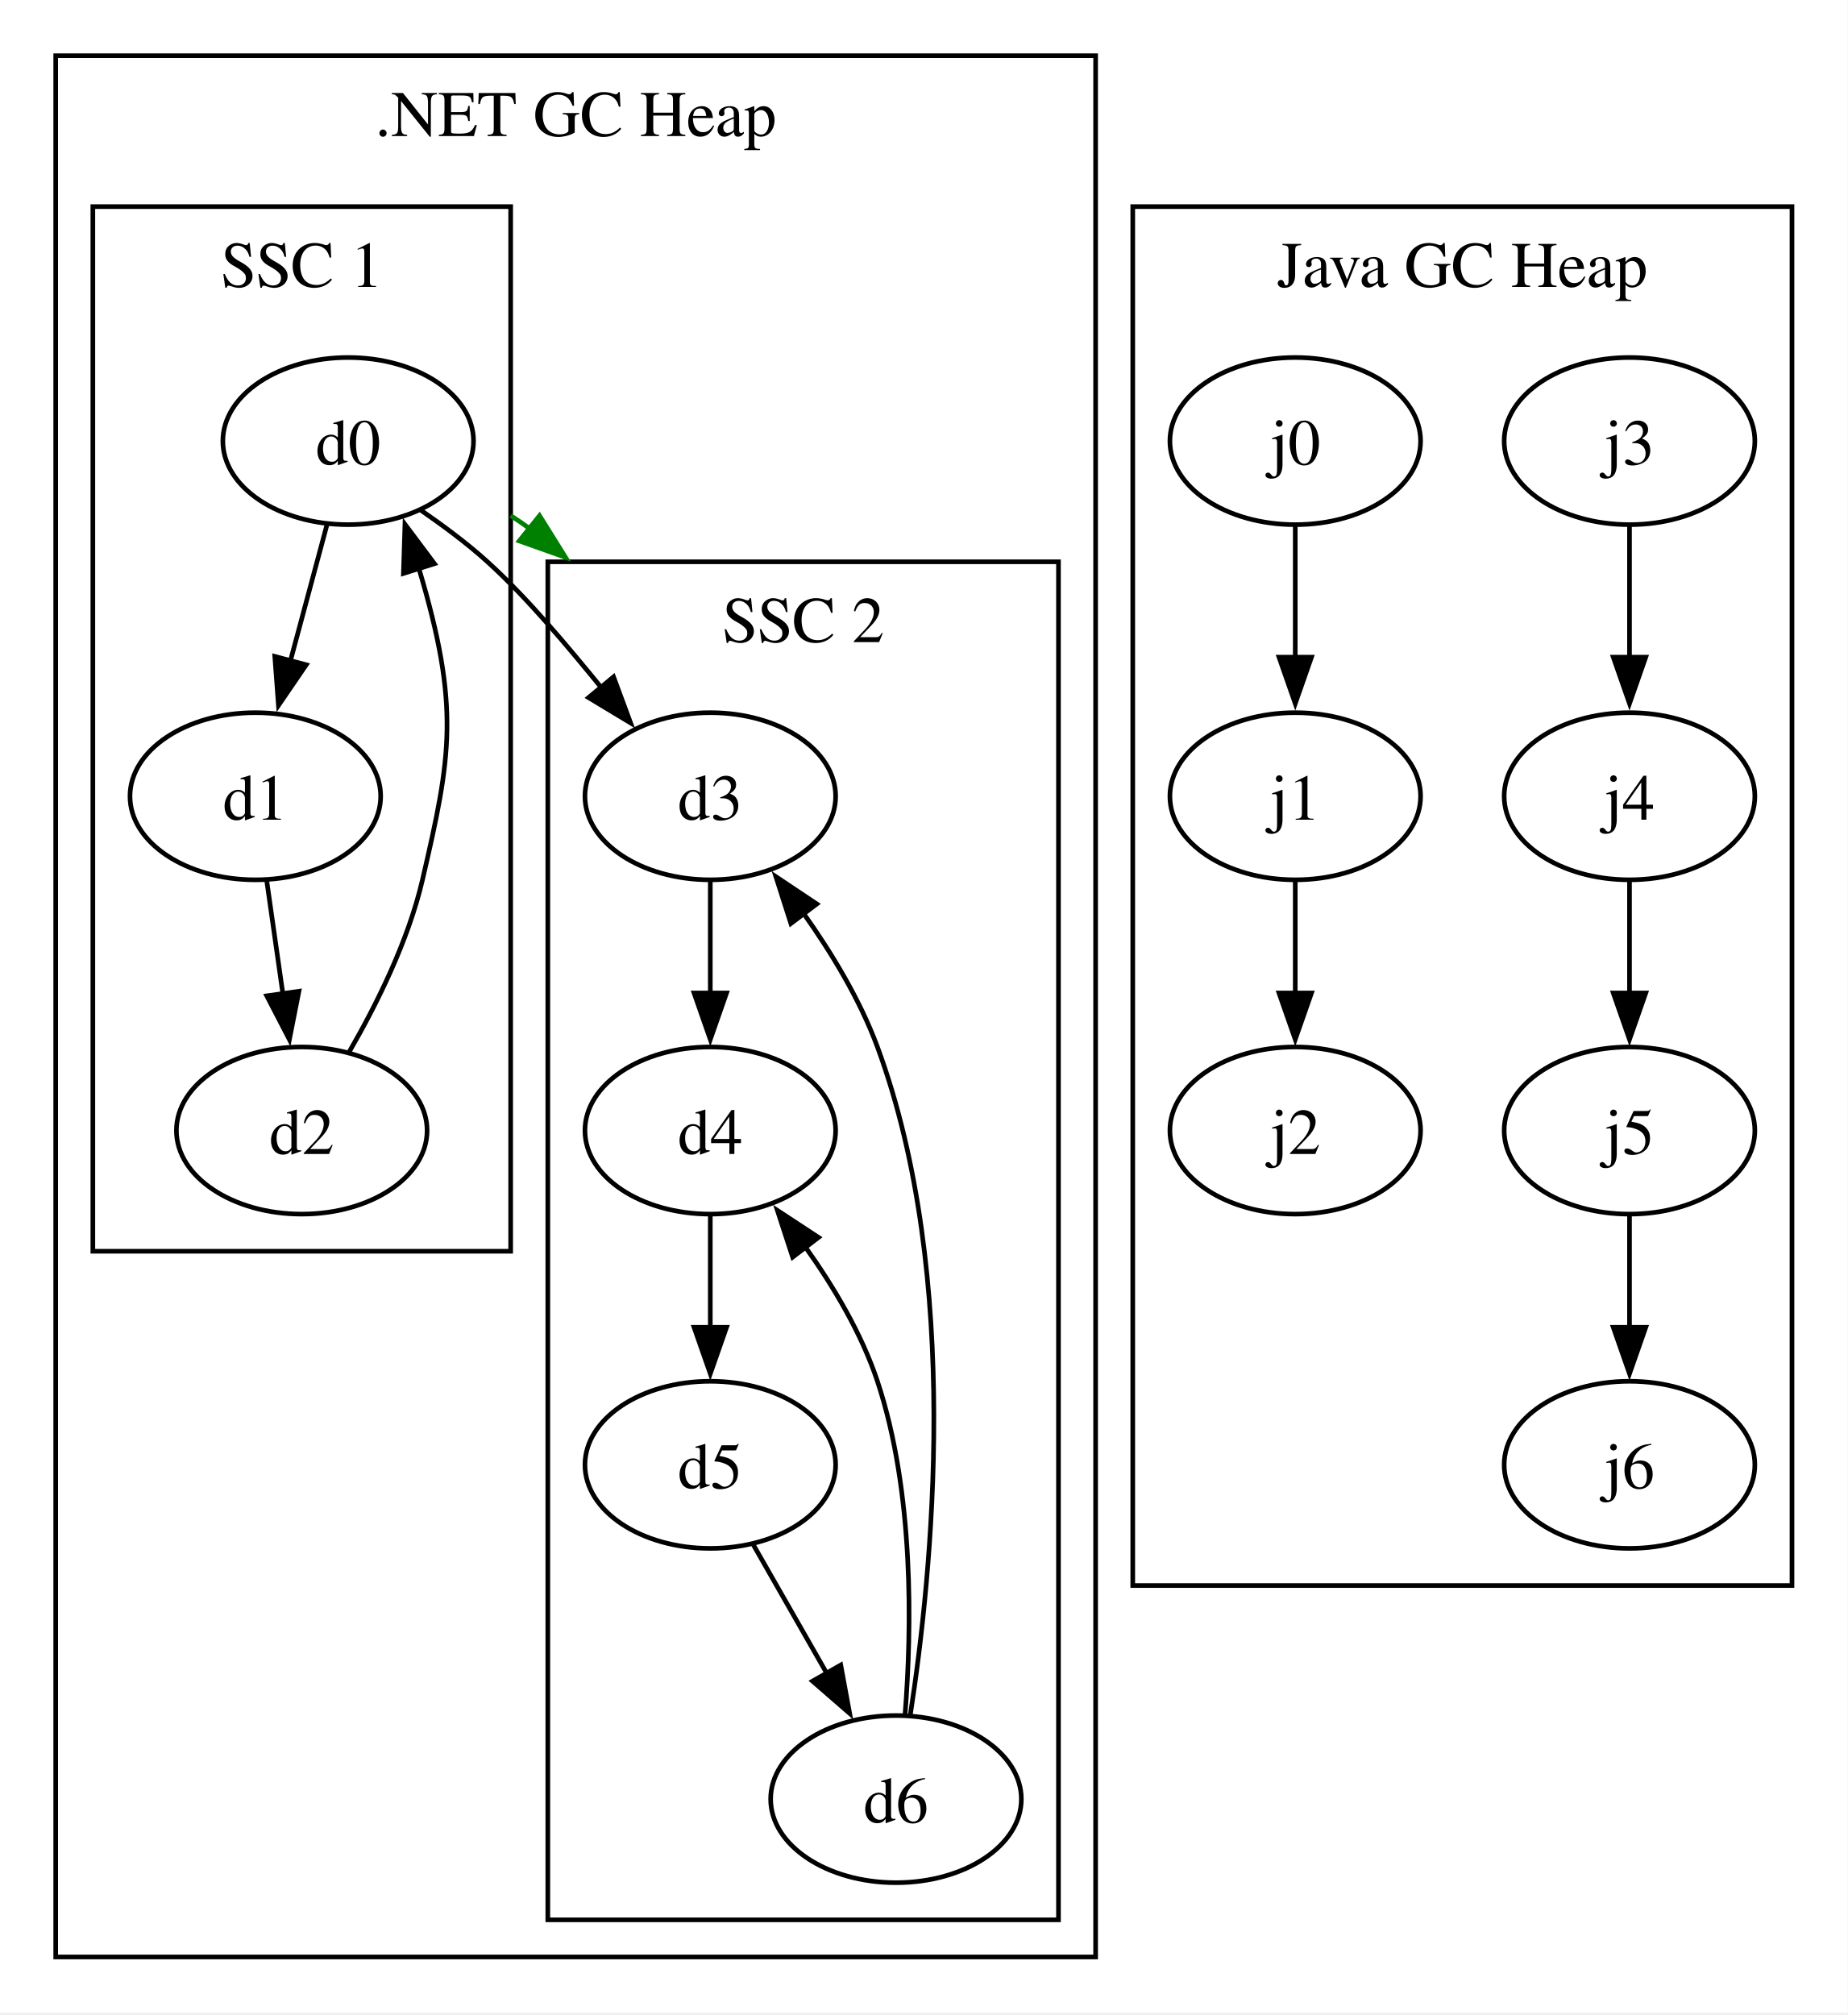
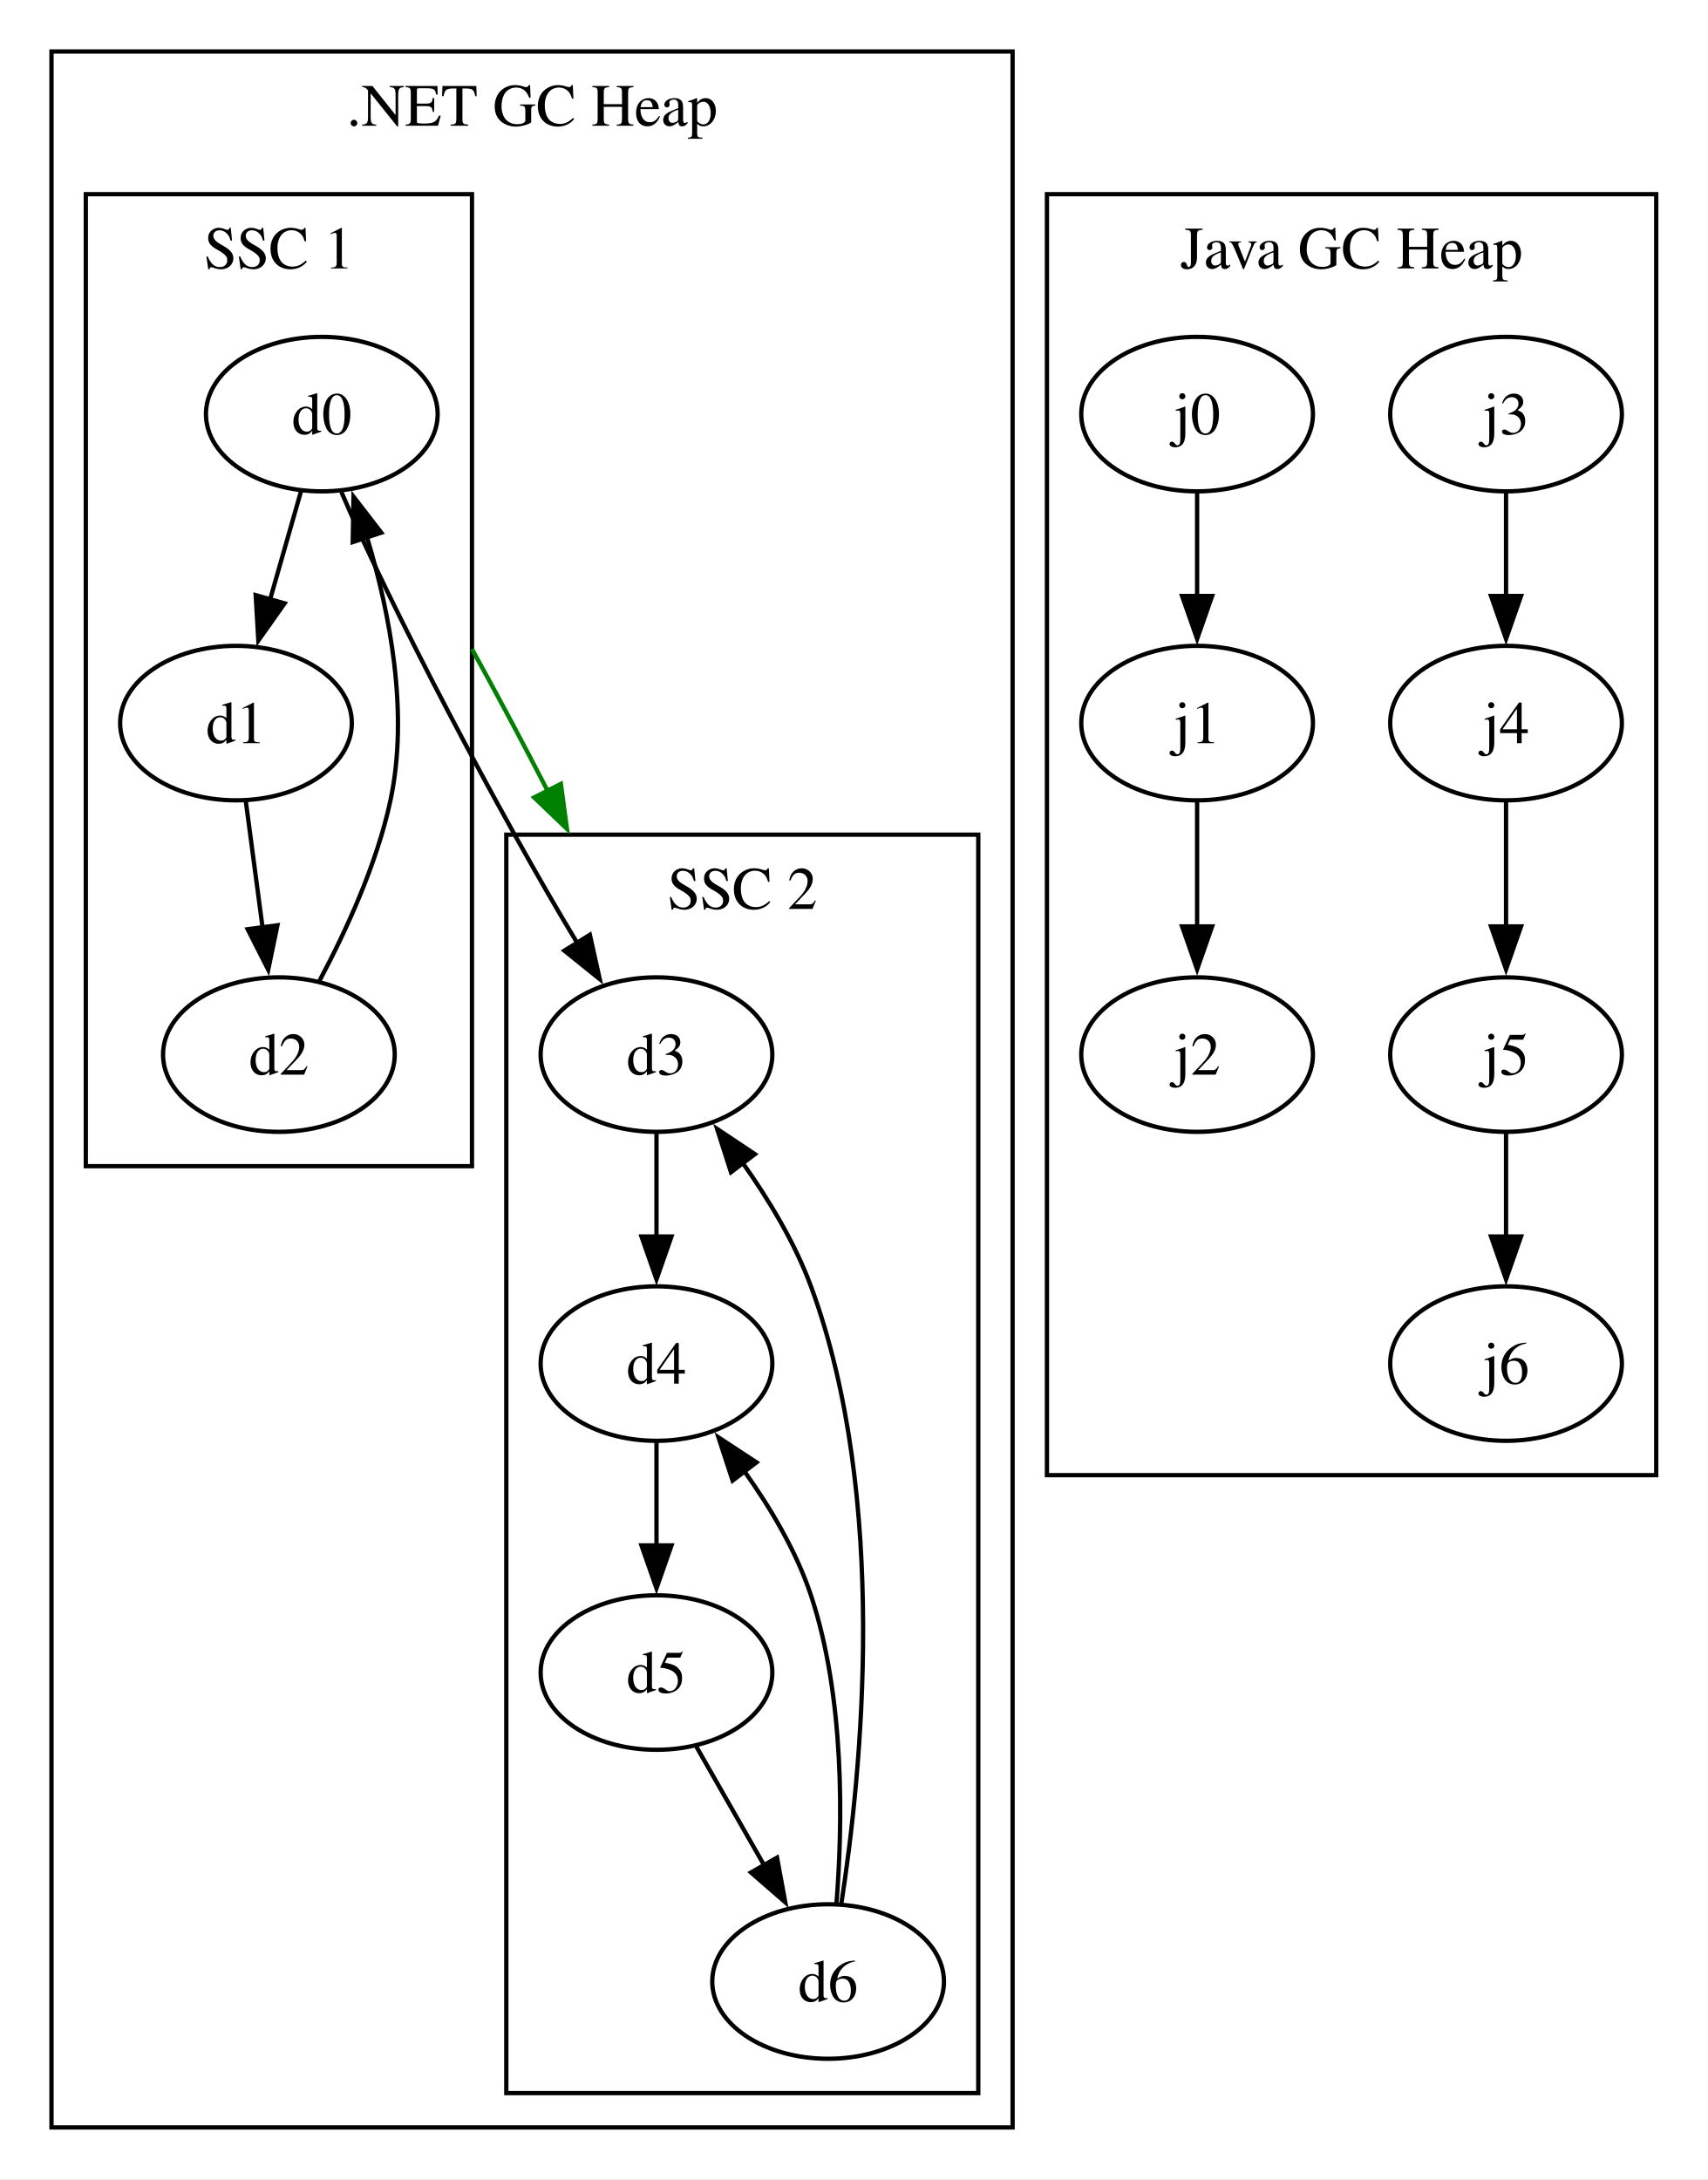
- <svg xmlns="http://www.w3.org/2000/svg" width="398pt" height="434pt" viewBox="0.00 0.00 398.00 434.00">
-   <g id="graph0" class="graph" transform="scale(1 1) rotate(0) translate(4 429.5)">
-     <polygon fill="white" stroke="none" points="-4,4 -4,-429.5 394,-429.5 394,4 -4,4" />
+ <svg xmlns="http://www.w3.org/2000/svg" width="398pt" height="508pt" viewBox="0.00 0.00 398.00 508.00">
+   <g id="graph0" class="graph" transform="scale(1 1) rotate(0) translate(4 503.75)">
+     <polygon fill="white" stroke="none" points="-4,4 -4,-503.75 394,-503.75 394,4 -4,4" />
    <g id="clust1" class="cluster">
-       <polygon fill="none" stroke="black" points="8,-8 8,-417.5 232,-417.5 232,-8 8,-8" />
-       <text xml:space="preserve" text-anchor="middle" x="120" y="-400.2" font-family="Times,serif" font-size="14.00">.NET GC Heap</text>
+       <polygon fill="none" stroke="black" points="8,-8 8,-491.75 232,-491.75 232,-8 8,-8" />
+       <text xml:space="preserve" text-anchor="middle" x="120" y="-474.45" font-family="Times,serif" font-size="14.00">.NET GC Heap</text>
    </g>
    <g id="clust2" class="cluster">
-       <polygon fill="none" stroke="black" points="16,-160 16,-385 106,-385 106,-160 16,-160" />
-       <text xml:space="preserve" text-anchor="middle" x="61" y="-367.7" font-family="Times,serif" font-size="14.00">SSC 1</text>
+       <polygon fill="none" stroke="black" points="16,-232 16,-458.5 106,-458.5 106,-232 16,-232" />
+       <text xml:space="preserve" text-anchor="middle" x="61" y="-441.2" font-family="Times,serif" font-size="14.00">SSC 1</text>
    </g>
    <g id="clust3" class="cluster">
-       <polygon fill="none" stroke="black" points="114,-16 114,-308.5 224,-308.5 224,-16 114,-16" />
-       <text xml:space="preserve" text-anchor="middle" x="169" y="-291.2" font-family="Times,serif" font-size="14.00">SSC 2</text>
+       <polygon fill="none" stroke="black" points="114,-16 114,-309.25 224,-309.25 224,-16 114,-16" />
+       <text xml:space="preserve" text-anchor="middle" x="169" y="-291.95" font-family="Times,serif" font-size="14.00">SSC 2</text>
    </g>
    <g id="clust4" class="cluster">
-       <polygon fill="none" stroke="black" points="240,-88 240,-385 382,-385 382,-88 240,-88" />
-       <text xml:space="preserve" text-anchor="middle" x="311" y="-367.7" font-family="Times,serif" font-size="14.00">Java GC Heap</text>
+       <polygon fill="none" stroke="black" points="240,-160 240,-458.5 382,-458.5 382,-160 240,-160" />
+       <text xml:space="preserve" text-anchor="middle" x="311" y="-441.2" font-family="Times,serif" font-size="14.00">Java GC Heap</text>
    </g>
    <g id="node1" class="node">
-       <ellipse fill="none" stroke="black" cx="71" cy="-334.5" rx="27" ry="18" />
-       <text xml:space="preserve" text-anchor="middle" x="71" y="-329.45" font-family="Times,serif" font-size="14.00">d0</text>
+       <ellipse fill="none" stroke="black" cx="71" cy="-407.25" rx="27" ry="18" />
+       <text xml:space="preserve" text-anchor="middle" x="71" y="-402.57" font-family="Times,serif" font-size="14.00">d0</text>
    </g>
    <g id="node2" class="node">
-       <ellipse fill="none" stroke="black" cx="51" cy="-258" rx="27" ry="18" />
-       <text xml:space="preserve" text-anchor="middle" x="51" y="-252.95" font-family="Times,serif" font-size="14.00">d1</text>
+       <ellipse fill="none" stroke="black" cx="51" cy="-335.25" rx="27" ry="18" />
+       <text xml:space="preserve" text-anchor="middle" x="51" y="-330.57" font-family="Times,serif" font-size="14.00">d1</text>
    </g>
    <g id="edge1" class="edge">
-       <path fill="none" stroke="black" d="M66.46,-316.59C64.13,-307.89 61.22,-297.06 58.55,-287.14" />
-       <polygon fill="black" stroke="black" points="61.96,-286.31 55.98,-277.56 55.19,-288.12 61.96,-286.31" />
+       <path fill="none" stroke="black" d="M66.16,-389.3C64,-381.74 61.39,-372.62 58.96,-364.1" />
+       <polygon fill="black" stroke="black" points="62.33,-363.15 56.21,-354.49 55.59,-365.07 62.33,-363.15" />
    </g>
    <g id="node4" class="node">
      <ellipse fill="none" stroke="black" cx="149" cy="-258" rx="27" ry="18" />
-       <text xml:space="preserve" text-anchor="middle" x="149" y="-252.95" font-family="Times,serif" font-size="14.00">d3</text>
+       <text xml:space="preserve" text-anchor="middle" x="149" y="-253.32" font-family="Times,serif" font-size="14.00">d3</text>
    </g>
    <g id="edge9" class="edge">
-       <path fill="none" stroke="black" d="M86.64,-319.62C91.47,-316.27 96.59,-312.5 101,-308.5 109.78,-300.53 118.12,-290.44 125.49,-281.45" />
-       <polygon fill="black" stroke="black" points="128.16,-283.72 131.84,-273.78 122.77,-279.25 128.16,-283.72" />
+       <path fill="none" stroke="black" d="M75.58,-389.07C86.59,-363.15 112.45,-313.89 130.54,-283.99" />
+       <polygon fill="black" stroke="black" points="133.47,-285.92 135.78,-275.58 127.53,-282.22 133.47,-285.92" />
    </g>
    <g id="edge10" class="edge">
-       <path fill="none" stroke="green" d="M106,-318.46C107.45,-317.51 108.89,-316.52 110.3,-315.5" />
-       <polygon fill="green" stroke="green" points="112.22,-318.44 117.82,-309.45 107.84,-312.99 112.22,-318.44" />
+       <path fill="none" stroke="green" d="M106,-352.5C111.99,-341.66 118.1,-330.2 123.78,-319.16" />
+       <polygon fill="green" stroke="green" points="126.72,-321.09 128.14,-310.59 120.48,-317.92 126.72,-321.09" />
    </g>
    <g id="node3" class="node">
-       <ellipse fill="none" stroke="black" cx="61" cy="-186" rx="27" ry="18" />
-       <text xml:space="preserve" text-anchor="middle" x="61" y="-180.95" font-family="Times,serif" font-size="14.00">d2</text>
+       <ellipse fill="none" stroke="black" cx="61" cy="-258" rx="27" ry="18" />
+       <text xml:space="preserve" text-anchor="middle" x="61" y="-253.32" font-family="Times,serif" font-size="14.00">d2</text>
    </g>
    <g id="edge2" class="edge">
-       <path fill="none" stroke="black" d="M53.47,-239.7C54.53,-232.32 55.78,-223.52 56.96,-215.25" />
-       <polygon fill="black" stroke="black" points="60.39,-216 58.34,-205.6 53.46,-215.01 60.39,-216" />
+       <path fill="none" stroke="black" d="M53.27,-317.17C54.44,-308.39 55.89,-297.44 57.22,-287.42" />
+       <polygon fill="black" stroke="black" points="60.66,-288.14 58.51,-277.77 53.72,-287.22 60.66,-288.14" />
    </g>
    <g id="edge3" class="edge">
-       <path fill="none" stroke="black" d="M71.24,-202.98C77.12,-213.14 83.94,-226.82 87,-240 93.18,-266.64 95.16,-277.12 86.23,-307.07" />
-       <polygon fill="black" stroke="black" points="82.9,-305.99 83.23,-316.58 89.58,-308.09 82.9,-305.99" />
+       <path fill="none" stroke="black" d="M70.45,-275.19C76.51,-286.54 83.82,-302.3 87,-317.25 91.35,-337.68 86.86,-360.92 81.54,-378.53" />
+       <polygon fill="black" stroke="black" points="78.21,-377.43 78.39,-388.02 84.86,-379.63 78.21,-377.43" />
    </g>
    <g id="node5" class="node">
      <ellipse fill="none" stroke="black" cx="149" cy="-186" rx="27" ry="18" />
-       <text xml:space="preserve" text-anchor="middle" x="149" y="-180.95" font-family="Times,serif" font-size="14.00">d4</text>
+       <text xml:space="preserve" text-anchor="middle" x="149" y="-181.32" font-family="Times,serif" font-size="14.00">d4</text>
    </g>
    <g id="edge4" class="edge">
      <path fill="none" stroke="black" d="M149,-239.7C149,-232.41 149,-223.73 149,-215.54" />
      <polygon fill="black" stroke="black" points="152.5,-215.62 149,-205.62 145.5,-215.62 152.5,-215.62" />
    </g>
    <g id="node6" class="node">
      <ellipse fill="none" stroke="black" cx="149" cy="-114" rx="27" ry="18" />
-       <text xml:space="preserve" text-anchor="middle" x="149" y="-108.95" font-family="Times,serif" font-size="14.00">d5</text>
+       <text xml:space="preserve" text-anchor="middle" x="149" y="-109.33" font-family="Times,serif" font-size="14.00">d5</text>
    </g>
    <g id="edge5" class="edge">
      <path fill="none" stroke="black" d="M149,-167.7C149,-160.41 149,-151.73 149,-143.54" />
      <polygon fill="black" stroke="black" points="152.5,-143.62 149,-133.62 145.5,-143.62 152.5,-143.62" />
    </g>
    <g id="node7" class="node">
      <ellipse fill="none" stroke="black" cx="189" cy="-42" rx="27" ry="18" />
-       <text xml:space="preserve" text-anchor="middle" x="189" y="-36.95" font-family="Times,serif" font-size="14.00">d6</text>
+       <text xml:space="preserve" text-anchor="middle" x="189" y="-37.33" font-family="Times,serif" font-size="14.00">d6</text>
    </g>
    <g id="edge6" class="edge">
      <path fill="none" stroke="black" d="M158.28,-96.76C162.97,-88.55 168.79,-78.37 174.09,-69.09" />
      <polygon fill="black" stroke="black" points="177.1,-70.88 179.02,-60.46 171.02,-67.41 177.1,-70.88" />
    </g>
    <g id="edge7" class="edge">
      <path fill="none" stroke="black" d="M192.08,-60.12C196.76,-90.3 203.3,-154.43 185,-204 181.25,-214.16 175.14,-224.26 169.02,-232.87" />
      <polygon fill="black" stroke="black" points="166.36,-230.59 163.13,-240.68 171.94,-234.8 166.36,-230.59" />
    </g>
    <g id="edge8" class="edge">
      <path fill="none" stroke="black" d="M190.95,-60.23C192.4,-78.54 192.95,-108.07 185,-132 181.59,-142.28 175.56,-152.4 169.41,-161.01" />
      <polygon fill="black" stroke="black" points="166.74,-158.73 163.45,-168.8 172.31,-162.98 166.74,-158.73" />
    </g>
    <g id="node8" class="node">
-       <ellipse fill="none" stroke="black" cx="275" cy="-334.5" rx="27" ry="18" />
-       <text xml:space="preserve" text-anchor="middle" x="275" y="-329.45" font-family="Times,serif" font-size="14.00">j0</text>
+       <ellipse fill="none" stroke="black" cx="275" cy="-407.25" rx="27" ry="18" />
+       <text xml:space="preserve" text-anchor="middle" x="275" y="-402.57" font-family="Times,serif" font-size="14.00">j0</text>
    </g>
    <g id="node9" class="node">
-       <ellipse fill="none" stroke="black" cx="275" cy="-258" rx="27" ry="18" />
-       <text xml:space="preserve" text-anchor="middle" x="275" y="-252.95" font-family="Times,serif" font-size="14.00">j1</text>
+       <ellipse fill="none" stroke="black" cx="275" cy="-335.25" rx="27" ry="18" />
+       <text xml:space="preserve" text-anchor="middle" x="275" y="-330.57" font-family="Times,serif" font-size="14.00">j1</text>
    </g>
    <g id="edge11" class="edge">
-       <path fill="none" stroke="black" d="M275,-316.22C275,-307.82 275,-297.49 275,-287.93" />
-       <polygon fill="black" stroke="black" points="278.5,-287.96 275,-277.96 271.5,-287.96 278.5,-287.96" />
+       <path fill="none" stroke="black" d="M275,-388.95C275,-381.66 275,-372.98 275,-364.79" />
+       <polygon fill="black" stroke="black" points="278.5,-364.87 275,-354.87 271.5,-364.87 278.5,-364.87" />
    </g>
    <g id="node10" class="node">
-       <ellipse fill="none" stroke="black" cx="275" cy="-186" rx="27" ry="18" />
-       <text xml:space="preserve" text-anchor="middle" x="275" y="-180.95" font-family="Times,serif" font-size="14.00">j2</text>
+       <ellipse fill="none" stroke="black" cx="275" cy="-258" rx="27" ry="18" />
+       <text xml:space="preserve" text-anchor="middle" x="275" y="-253.32" font-family="Times,serif" font-size="14.00">j2</text>
    </g>
    <g id="edge12" class="edge">
-       <path fill="none" stroke="black" d="M275,-239.7C275,-232.41 275,-223.73 275,-215.54" />
-       <polygon fill="black" stroke="black" points="278.5,-215.62 275,-205.62 271.5,-215.62 278.5,-215.62" />
+       <path fill="none" stroke="black" d="M275,-316.8C275,-308.15 275,-297.5 275,-287.69" />
+       <polygon fill="black" stroke="black" points="278.5,-287.87 275,-277.87 271.5,-287.87 278.5,-287.87" />
    </g>
    <g id="node11" class="node">
-       <ellipse fill="none" stroke="black" cx="347" cy="-334.5" rx="27" ry="18" />
-       <text xml:space="preserve" text-anchor="middle" x="347" y="-329.45" font-family="Times,serif" font-size="14.00">j3</text>
+       <ellipse fill="none" stroke="black" cx="347" cy="-407.25" rx="27" ry="18" />
+       <text xml:space="preserve" text-anchor="middle" x="347" y="-402.57" font-family="Times,serif" font-size="14.00">j3</text>
    </g>
    <g id="node12" class="node">
-       <ellipse fill="none" stroke="black" cx="347" cy="-258" rx="27" ry="18" />
-       <text xml:space="preserve" text-anchor="middle" x="347" y="-252.95" font-family="Times,serif" font-size="14.00">j4</text>
+       <ellipse fill="none" stroke="black" cx="347" cy="-335.25" rx="27" ry="18" />
+       <text xml:space="preserve" text-anchor="middle" x="347" y="-330.57" font-family="Times,serif" font-size="14.00">j4</text>
    </g>
    <g id="edge13" class="edge">
-       <path fill="none" stroke="black" d="M347,-316.22C347,-307.82 347,-297.49 347,-287.93" />
-       <polygon fill="black" stroke="black" points="350.5,-287.96 347,-277.96 343.5,-287.96 350.5,-287.96" />
+       <path fill="none" stroke="black" d="M347,-388.95C347,-381.66 347,-372.98 347,-364.79" />
+       <polygon fill="black" stroke="black" points="350.5,-364.87 347,-354.87 343.5,-364.87 350.5,-364.87" />
    </g>
    <g id="node13" class="node">
-       <ellipse fill="none" stroke="black" cx="347" cy="-186" rx="27" ry="18" />
-       <text xml:space="preserve" text-anchor="middle" x="347" y="-180.95" font-family="Times,serif" font-size="14.00">j5</text>
+       <ellipse fill="none" stroke="black" cx="347" cy="-258" rx="27" ry="18" />
+       <text xml:space="preserve" text-anchor="middle" x="347" y="-253.32" font-family="Times,serif" font-size="14.00">j5</text>
    </g>
    <g id="edge14" class="edge">
+       <path fill="none" stroke="black" d="M347,-316.8C347,-308.15 347,-297.5 347,-287.69" />
+       <polygon fill="black" stroke="black" points="350.5,-287.87 347,-277.87 343.5,-287.87 350.5,-287.87" />
+     </g>
+     <g id="node14" class="node">
+       <ellipse fill="none" stroke="black" cx="347" cy="-186" rx="27" ry="18" />
+       <text xml:space="preserve" text-anchor="middle" x="347" y="-181.32" font-family="Times,serif" font-size="14.00">j6</text>
+     </g>
+     <g id="edge15" class="edge">
      <path fill="none" stroke="black" d="M347,-239.7C347,-232.41 347,-223.73 347,-215.54" />
      <polygon fill="black" stroke="black" points="350.5,-215.62 347,-205.62 343.5,-215.62 350.5,-215.62" />
    </g>
-     <g id="node14" class="node">
-       <ellipse fill="none" stroke="black" cx="347" cy="-114" rx="27" ry="18" />
-       <text xml:space="preserve" text-anchor="middle" x="347" y="-108.95" font-family="Times,serif" font-size="14.00">j6</text>
-     </g>
-     <g id="edge15" class="edge">
-       <path fill="none" stroke="black" d="M347,-167.7C347,-160.41 347,-151.73 347,-143.54" />
-       <polygon fill="black" stroke="black" points="350.5,-143.62 347,-133.62 343.5,-143.62 350.5,-143.62" />
-     </g>
  </g>
</svg>
